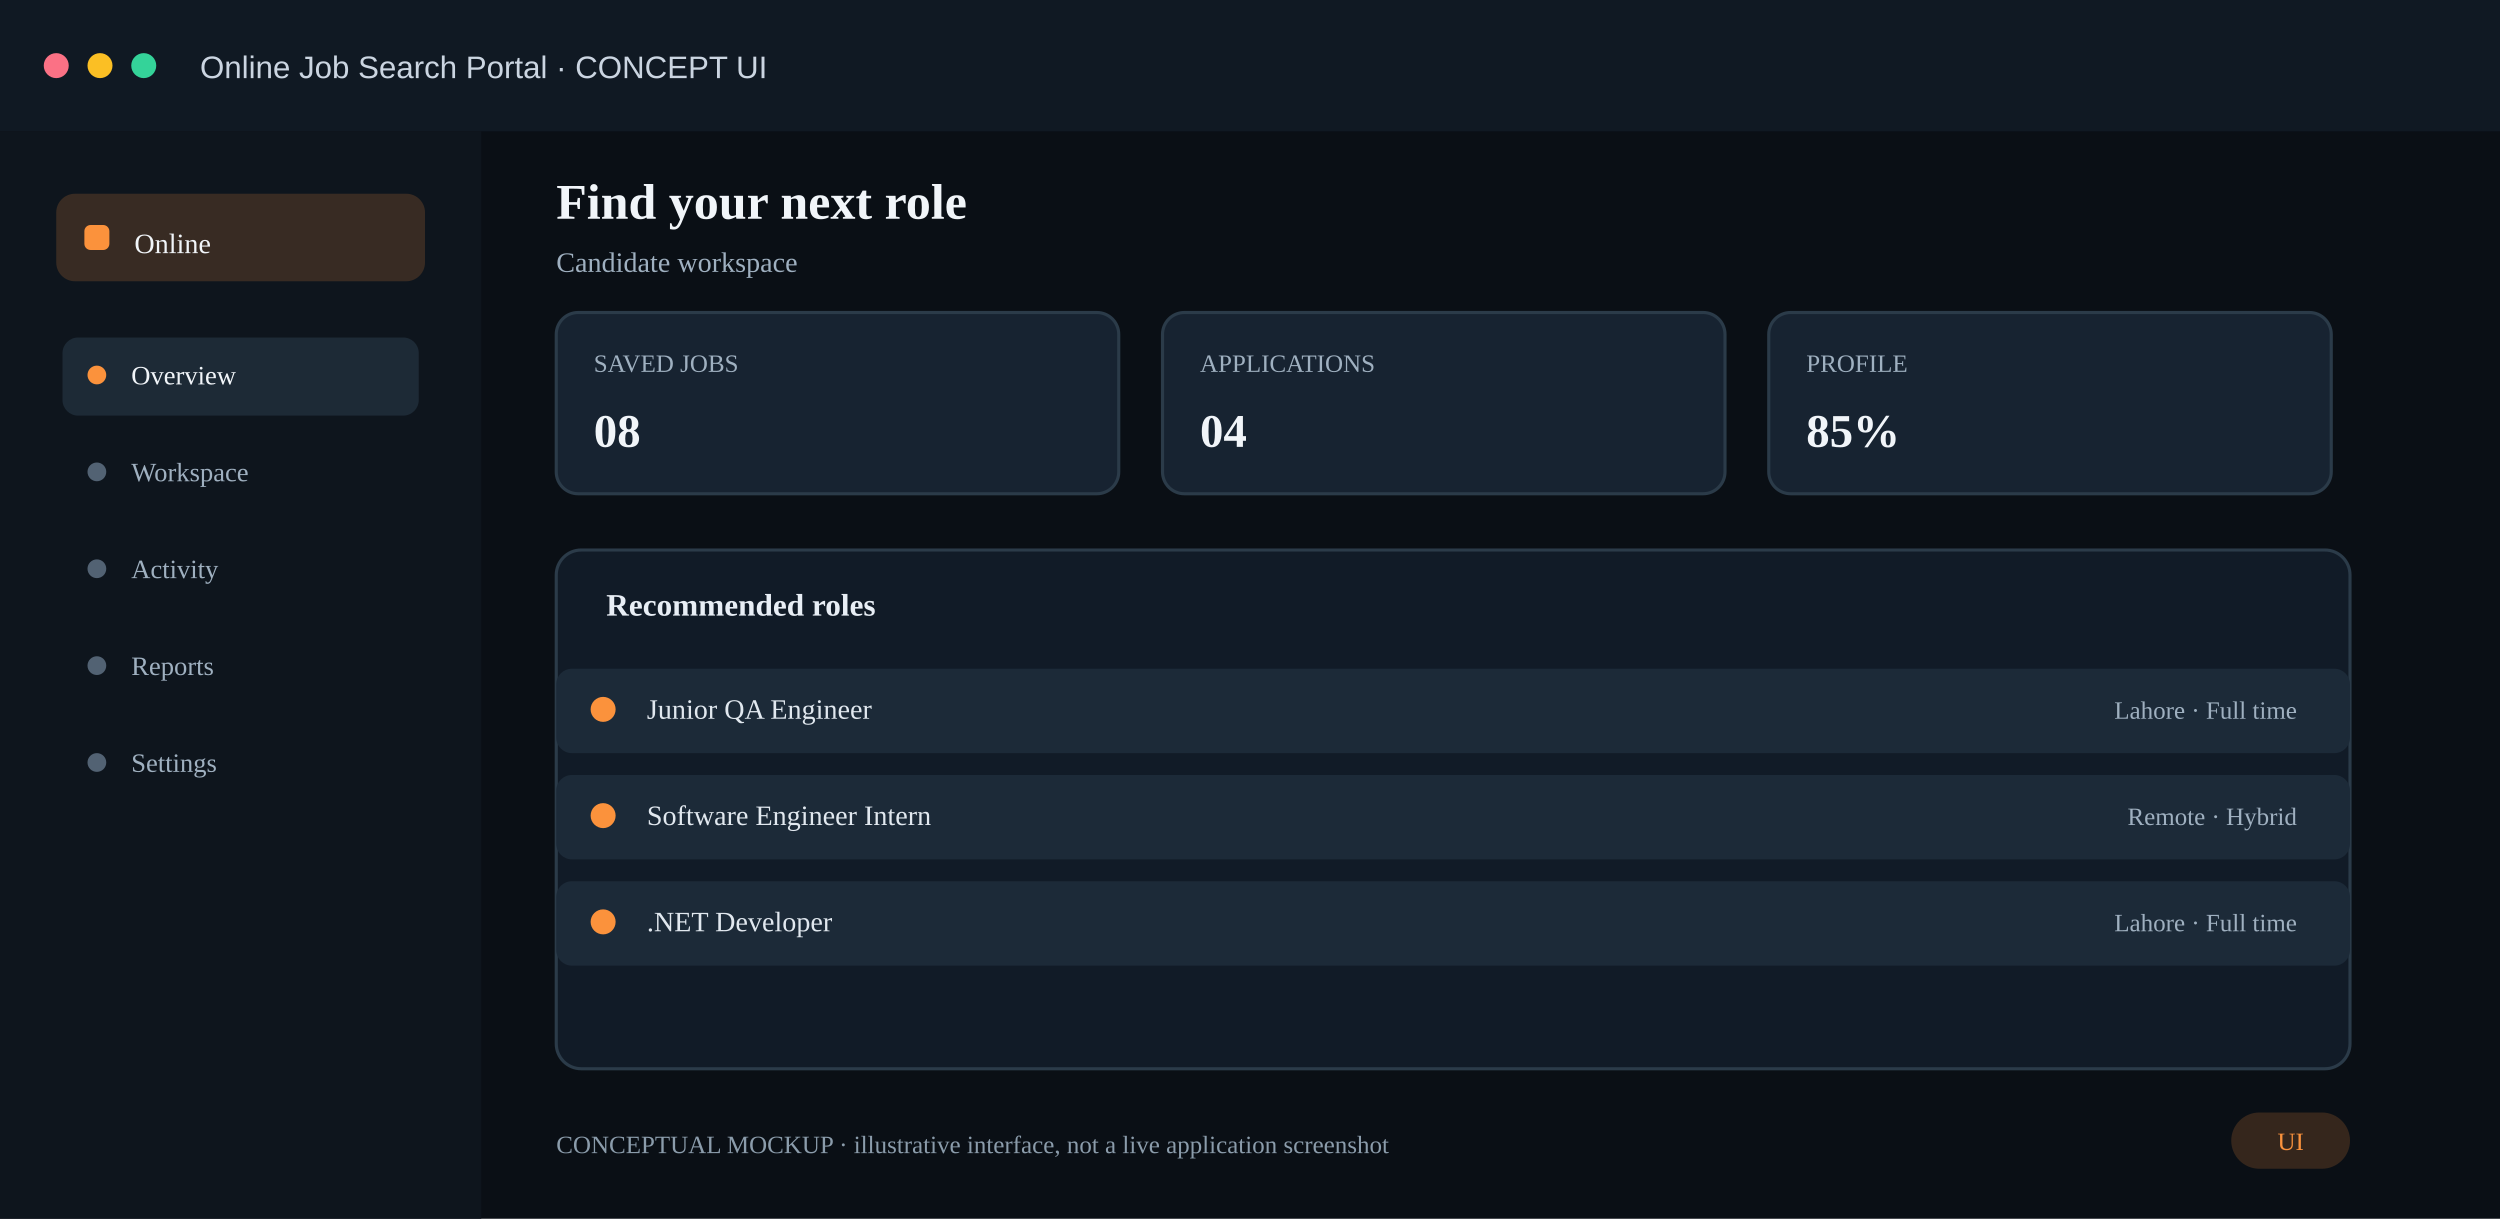
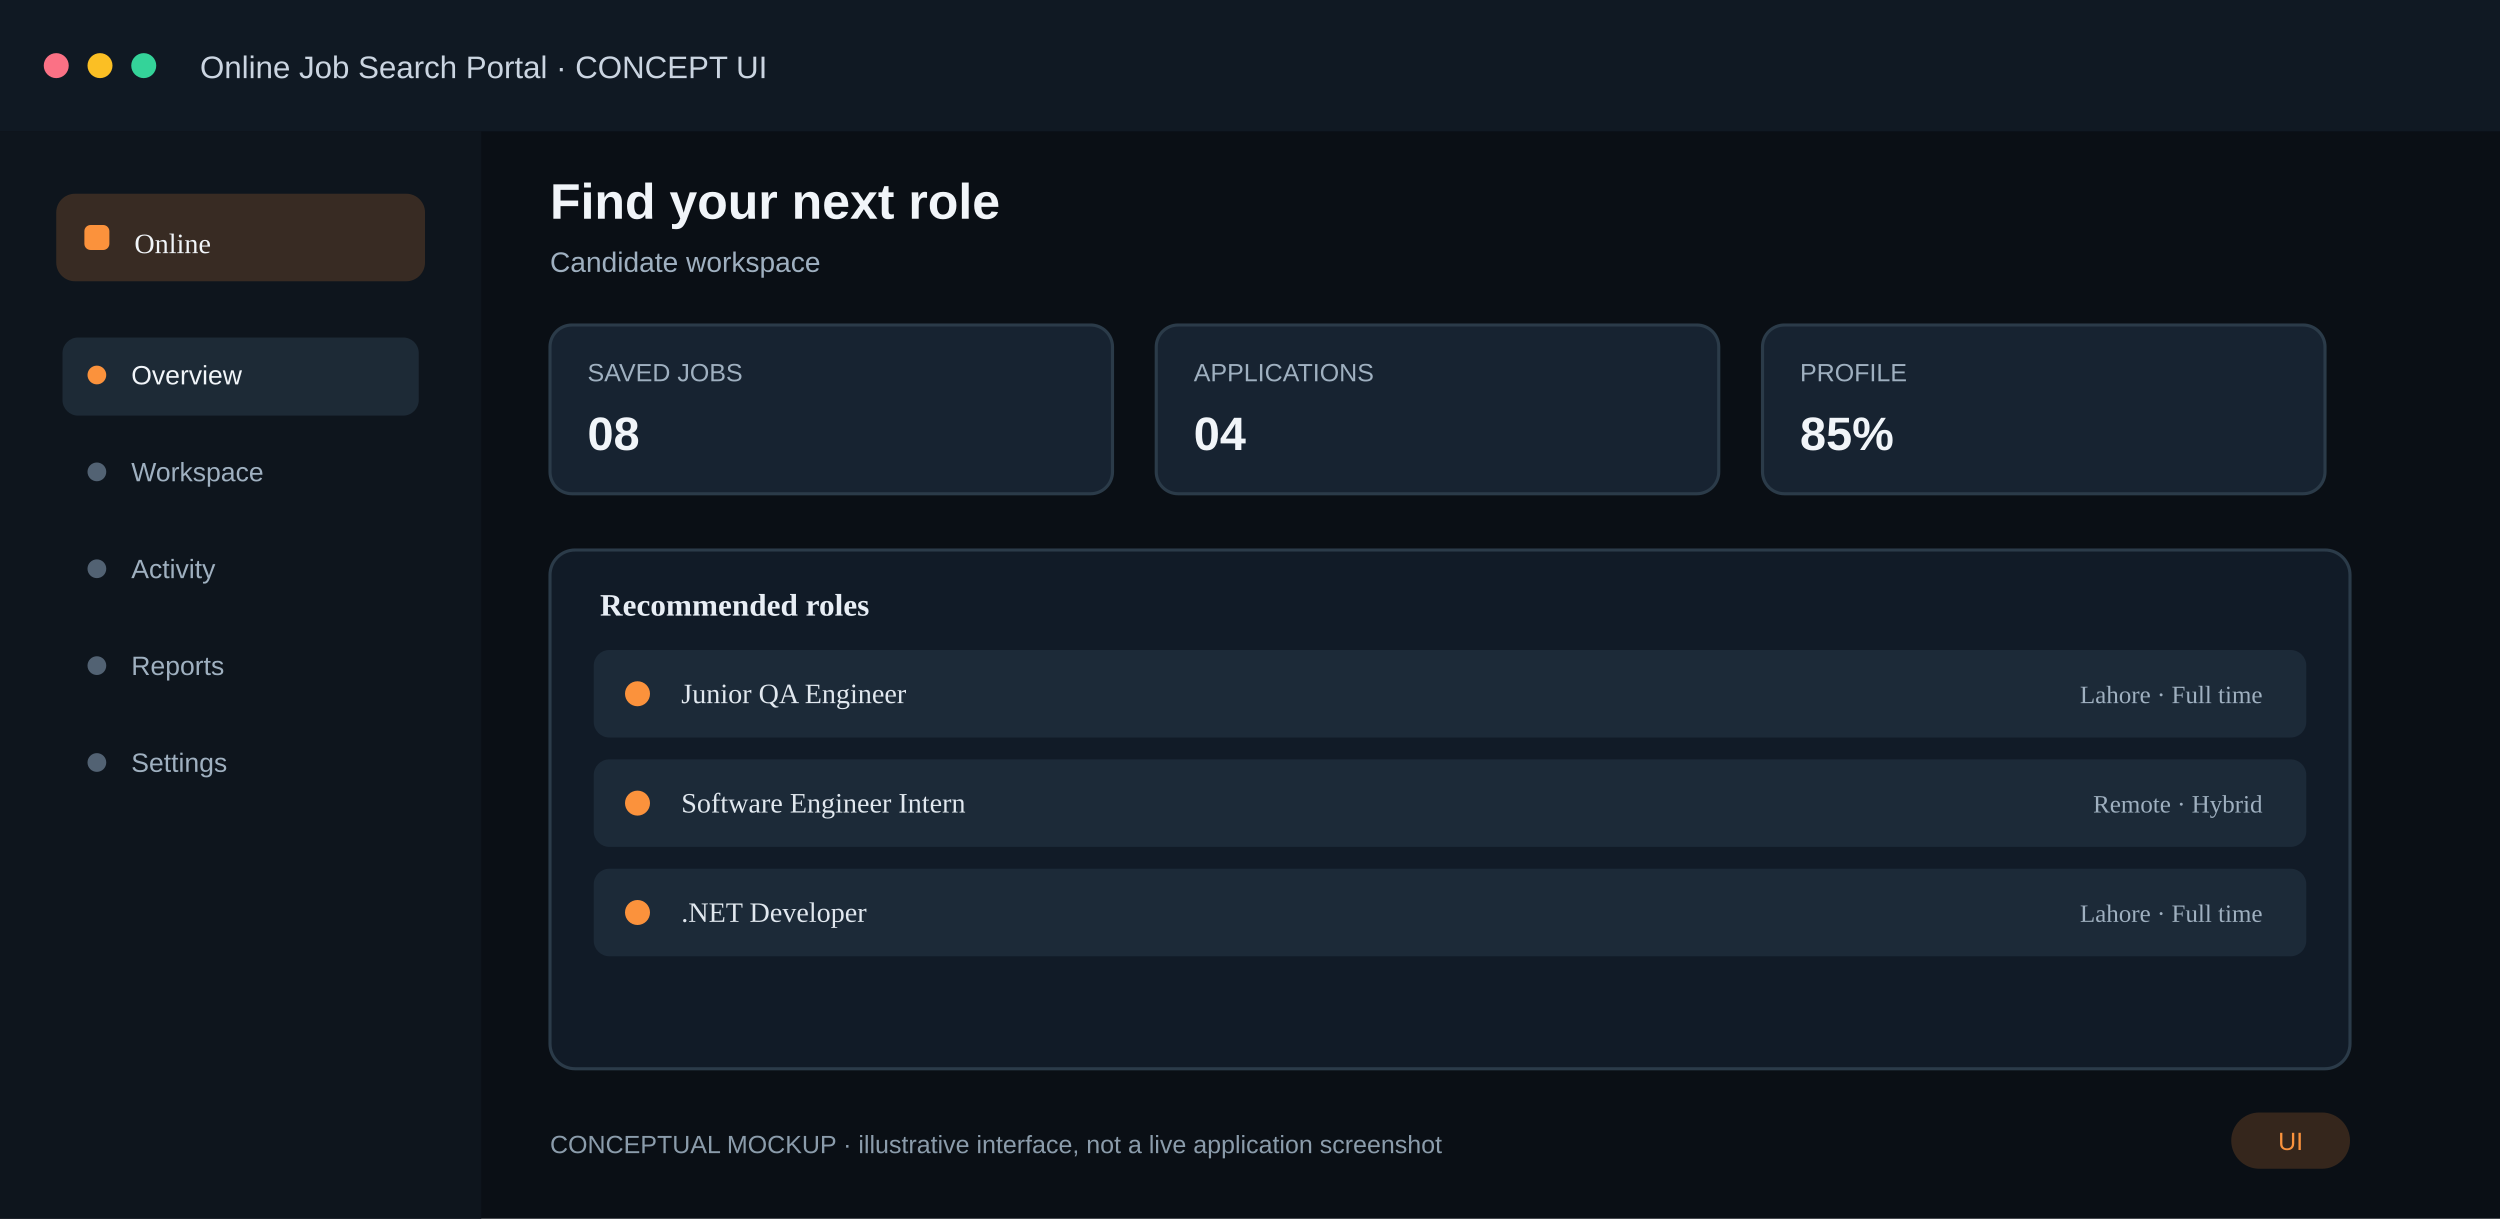
<svg xmlns="http://www.w3.org/2000/svg" viewBox="0 0 800 390" role="img" aria-label="Conceptual Online Job Search Portal UI mockup; illustrative interface, not a live application screenshot.">
  <rect width="800" height="390" fill="#0a0f15" />
  <rect width="800" height="42" fill="#101923" />
  <circle cx="18" cy="21" r="4" fill="#fb7185" />
  <circle cx="32" cy="21" r="4" fill="#fbbf24" />
  <circle cx="46" cy="21" r="4" fill="#34d399" />
  <text x="64" y="25" fill="#cbd5e1" font-family="Arial,sans-serif" font-size="10">Online Job Search Portal · CONCEPT UI</text>
  <rect y="42" width="154" height="348" fill="#0e151d" />
  <rect x="18" y="62" width="118" height="28" rx="6" fill="#fb923c" opacity=".18" />
  <rect x="27" y="72" width="8" height="8" rx="2" fill="#fb923c" />
  <text x="43" y="81" fill="#f1f5f9" font-size="9">Online</text>
  <rect x="20" y="108" width="114" height="25" rx="5" fill="#1d2a36" />
  <circle cx="31" cy="120" r="3" fill="#fb923c" />
-   <text x="42" y="123" fill="#f1f5f9" font-size="8.5">Overview</text>
+   <text x="42" y="123" fill="#f1f5f9" font-family="Arial,sans-serif" font-size="8.5">Overview</text>
  <rect x="20" y="139" width="114" height="25" rx="5" fill="transparent" />
  <circle cx="31" cy="151" r="3" fill="#526273" />
-   <text x="42" y="154" fill="#9fb0c0" font-size="8.5">Workspace</text>
+   <text x="42" y="154" fill="#9fb0c0" font-family="Arial,sans-serif" font-size="8.5">Workspace</text>
  <rect x="20" y="170" width="114" height="25" rx="5" fill="transparent" />
  <circle cx="31" cy="182" r="3" fill="#526273" />
-   <text x="42" y="185" fill="#9fb0c0" font-size="8.5">Activity</text>
+   <text x="42" y="185" fill="#9fb0c0" font-family="Arial,sans-serif" font-size="8.5">Activity</text>
  <rect x="20" y="201" width="114" height="25" rx="5" fill="transparent" />
  <circle cx="31" cy="213" r="3" fill="#526273" />
-   <text x="42" y="216" fill="#9fb0c0" font-size="8.5">Reports</text>
+   <text x="42" y="216" fill="#9fb0c0" font-family="Arial,sans-serif" font-size="8.5">Reports</text>
  <rect x="20" y="232" width="114" height="25" rx="5" fill="transparent" />
  <circle cx="31" cy="244" r="3" fill="#526273" />
-   <text x="42" y="247" fill="#9fb0c0" font-size="8.5">Settings</text>
-   <text x="178" y="70" fill="#f1f5f9" font-size="16" font-weight="700">Find your next role</text>
-   <text x="178" y="87" fill="#9fb0c0" font-size="9">Candidate workspace</text>
-   <rect x="178" y="100" width="180" height="58" rx="7" fill="#172331" stroke="#2b3b49" />
-   <text x="190" y="119" fill="#9fb0c0" font-size="8">SAVED JOBS</text>
-   <text x="190" y="143" fill="#f1f5f9" font-size="15" font-weight="700">08</text>
-   <rect x="372" y="100" width="180" height="58" rx="7" fill="#172331" stroke="#2b3b49" />
-   <text x="384" y="119" fill="#9fb0c0" font-size="8">APPLICATIONS</text>
-   <text x="384" y="143" fill="#f1f5f9" font-size="15" font-weight="700">04</text>
-   <rect x="566" y="100" width="180" height="58" rx="7" fill="#172331" stroke="#2b3b49" />
-   <text x="578" y="119" fill="#9fb0c0" font-size="8">PROFILE</text>
-   <text x="578" y="143" fill="#f1f5f9" font-size="15" font-weight="700">85%</text>
-   <rect x="178" y="176" width="574" height="166" rx="8" fill="#111b27" stroke="#2b3b49" />
-   <text x="194" y="197" fill="#e8eef5" font-size="10" font-weight="700">Recommended roles</text>
-   <rect x="178" y="214" width="574" height="27" rx="5" fill="#1c2a38" />
-   <circle cx="193" cy="227" r="4" fill="#fb923c" />
-   <text x="207" y="230" fill="#e1e8ef" font-size="9">Junior QA Engineer</text>
-   <text x="735" y="230" text-anchor="end" fill="#9fb0c0" font-size="8">Lahore · Full time</text>
-   <rect x="178" y="248" width="574" height="27" rx="5" fill="#1c2a38" />
-   <circle cx="193" cy="261" r="4" fill="#fb923c" />
-   <text x="207" y="264" fill="#e1e8ef" font-size="9">Software Engineer Intern</text>
-   <text x="735" y="264" text-anchor="end" fill="#9fb0c0" font-size="8">Remote · Hybrid</text>
-   <rect x="178" y="282" width="574" height="27" rx="5" fill="#1c2a38" />
-   <circle cx="193" cy="295" r="4" fill="#fb923c" />
-   <text x="207" y="298" fill="#e1e8ef" font-size="9">.NET Developer</text>
-   <text x="735" y="298" text-anchor="end" fill="#9fb0c0" font-size="8">Lahore · Full time</text>
-   <text x="178" y="369" fill="#8b9cab" font-size="8">CONCEPTUAL MOCKUP · illustrative interface, not a live application screenshot</text>
+   <text x="42" y="247" fill="#9fb0c0" font-family="Arial,sans-serif" font-size="8.5">Settings</text>
+   <text x="176" y="70" fill="#f1f5f9" font-family="Arial,sans-serif" font-size="16" font-weight="700">Find your next role</text>
+   <text x="176" y="87" fill="#9fb0c0" font-family="Arial,sans-serif" font-size="9">Candidate workspace</text>
+   <rect x="176" y="104" width="180" height="54" rx="7" fill="#172331" stroke="#2b3b49" />
+   <text x="188" y="122" fill="#9fb0c0" font-size="8" font-family="Arial,sans-serif">SAVED JOBS</text>
+   <text x="188" y="144" fill="#f1f5f9" font-size="15" font-weight="700" font-family="Arial,sans-serif">08</text>
+   <rect x="370" y="104" width="180" height="54" rx="7" fill="#172331" stroke="#2b3b49" />
+   <text x="382" y="122" fill="#9fb0c0" font-size="8" font-family="Arial,sans-serif">APPLICATIONS</text>
+   <text x="382" y="144" fill="#f1f5f9" font-size="15" font-weight="700" font-family="Arial,sans-serif">04</text>
+   <rect x="564" y="104" width="180" height="54" rx="7" fill="#172331" stroke="#2b3b49" />
+   <text x="576" y="122" fill="#9fb0c0" font-size="8" font-family="Arial,sans-serif">PROFILE</text>
+   <text x="576" y="144" fill="#f1f5f9" font-size="15" font-weight="700" font-family="Arial,sans-serif">85%</text>
+   <rect x="176" y="176" width="576" height="166" rx="8" fill="#111b27" stroke="#2b3b49" />
+   <text x="192" y="197" fill="#e8eef5" font-size="10" font-weight="700">Recommended roles</text>
+   <rect x="190" y="208" width="548" height="28" rx="5" fill="#1c2a38" />
+   <circle cx="204" cy="222" r="4" fill="#fb923c" />
+   <text x="218" y="225" fill="#e1e8ef" font-size="9">Junior QA Engineer</text>
+   <text x="724" y="225" text-anchor="end" fill="#9fb0c0" font-size="8">Lahore · Full time</text>
+   <rect x="190" y="243" width="548" height="28" rx="5" fill="#1c2a38" />
+   <circle cx="204" cy="257" r="4" fill="#fb923c" />
+   <text x="218" y="260" fill="#e1e8ef" font-size="9">Software Engineer Intern</text>
+   <text x="724" y="260" text-anchor="end" fill="#9fb0c0" font-size="8">Remote · Hybrid</text>
+   <rect x="190" y="278" width="548" height="28" rx="5" fill="#1c2a38" />
+   <circle cx="204" cy="292" r="4" fill="#fb923c" />
+   <text x="218" y="295" fill="#e1e8ef" font-size="9">.NET Developer</text>
+   <text x="724" y="295" text-anchor="end" fill="#9fb0c0" font-size="8">Lahore · Full time</text>
+   <text x="176" y="369" fill="#8b9cab" font-family="Arial,sans-serif" font-size="8">CONCEPTUAL MOCKUP · illustrative interface, not a live application screenshot</text>
  <rect x="714" y="356" width="38" height="18" rx="9" fill="#fb923c" opacity=".18" />
-   <text x="733" y="368" fill="#fb923c" font-size="8" text-anchor="middle">UI</text>
+   <text x="733" y="368" fill="#fb923c" font-family="Arial,sans-serif" font-size="8" text-anchor="middle">UI</text>
</svg>
